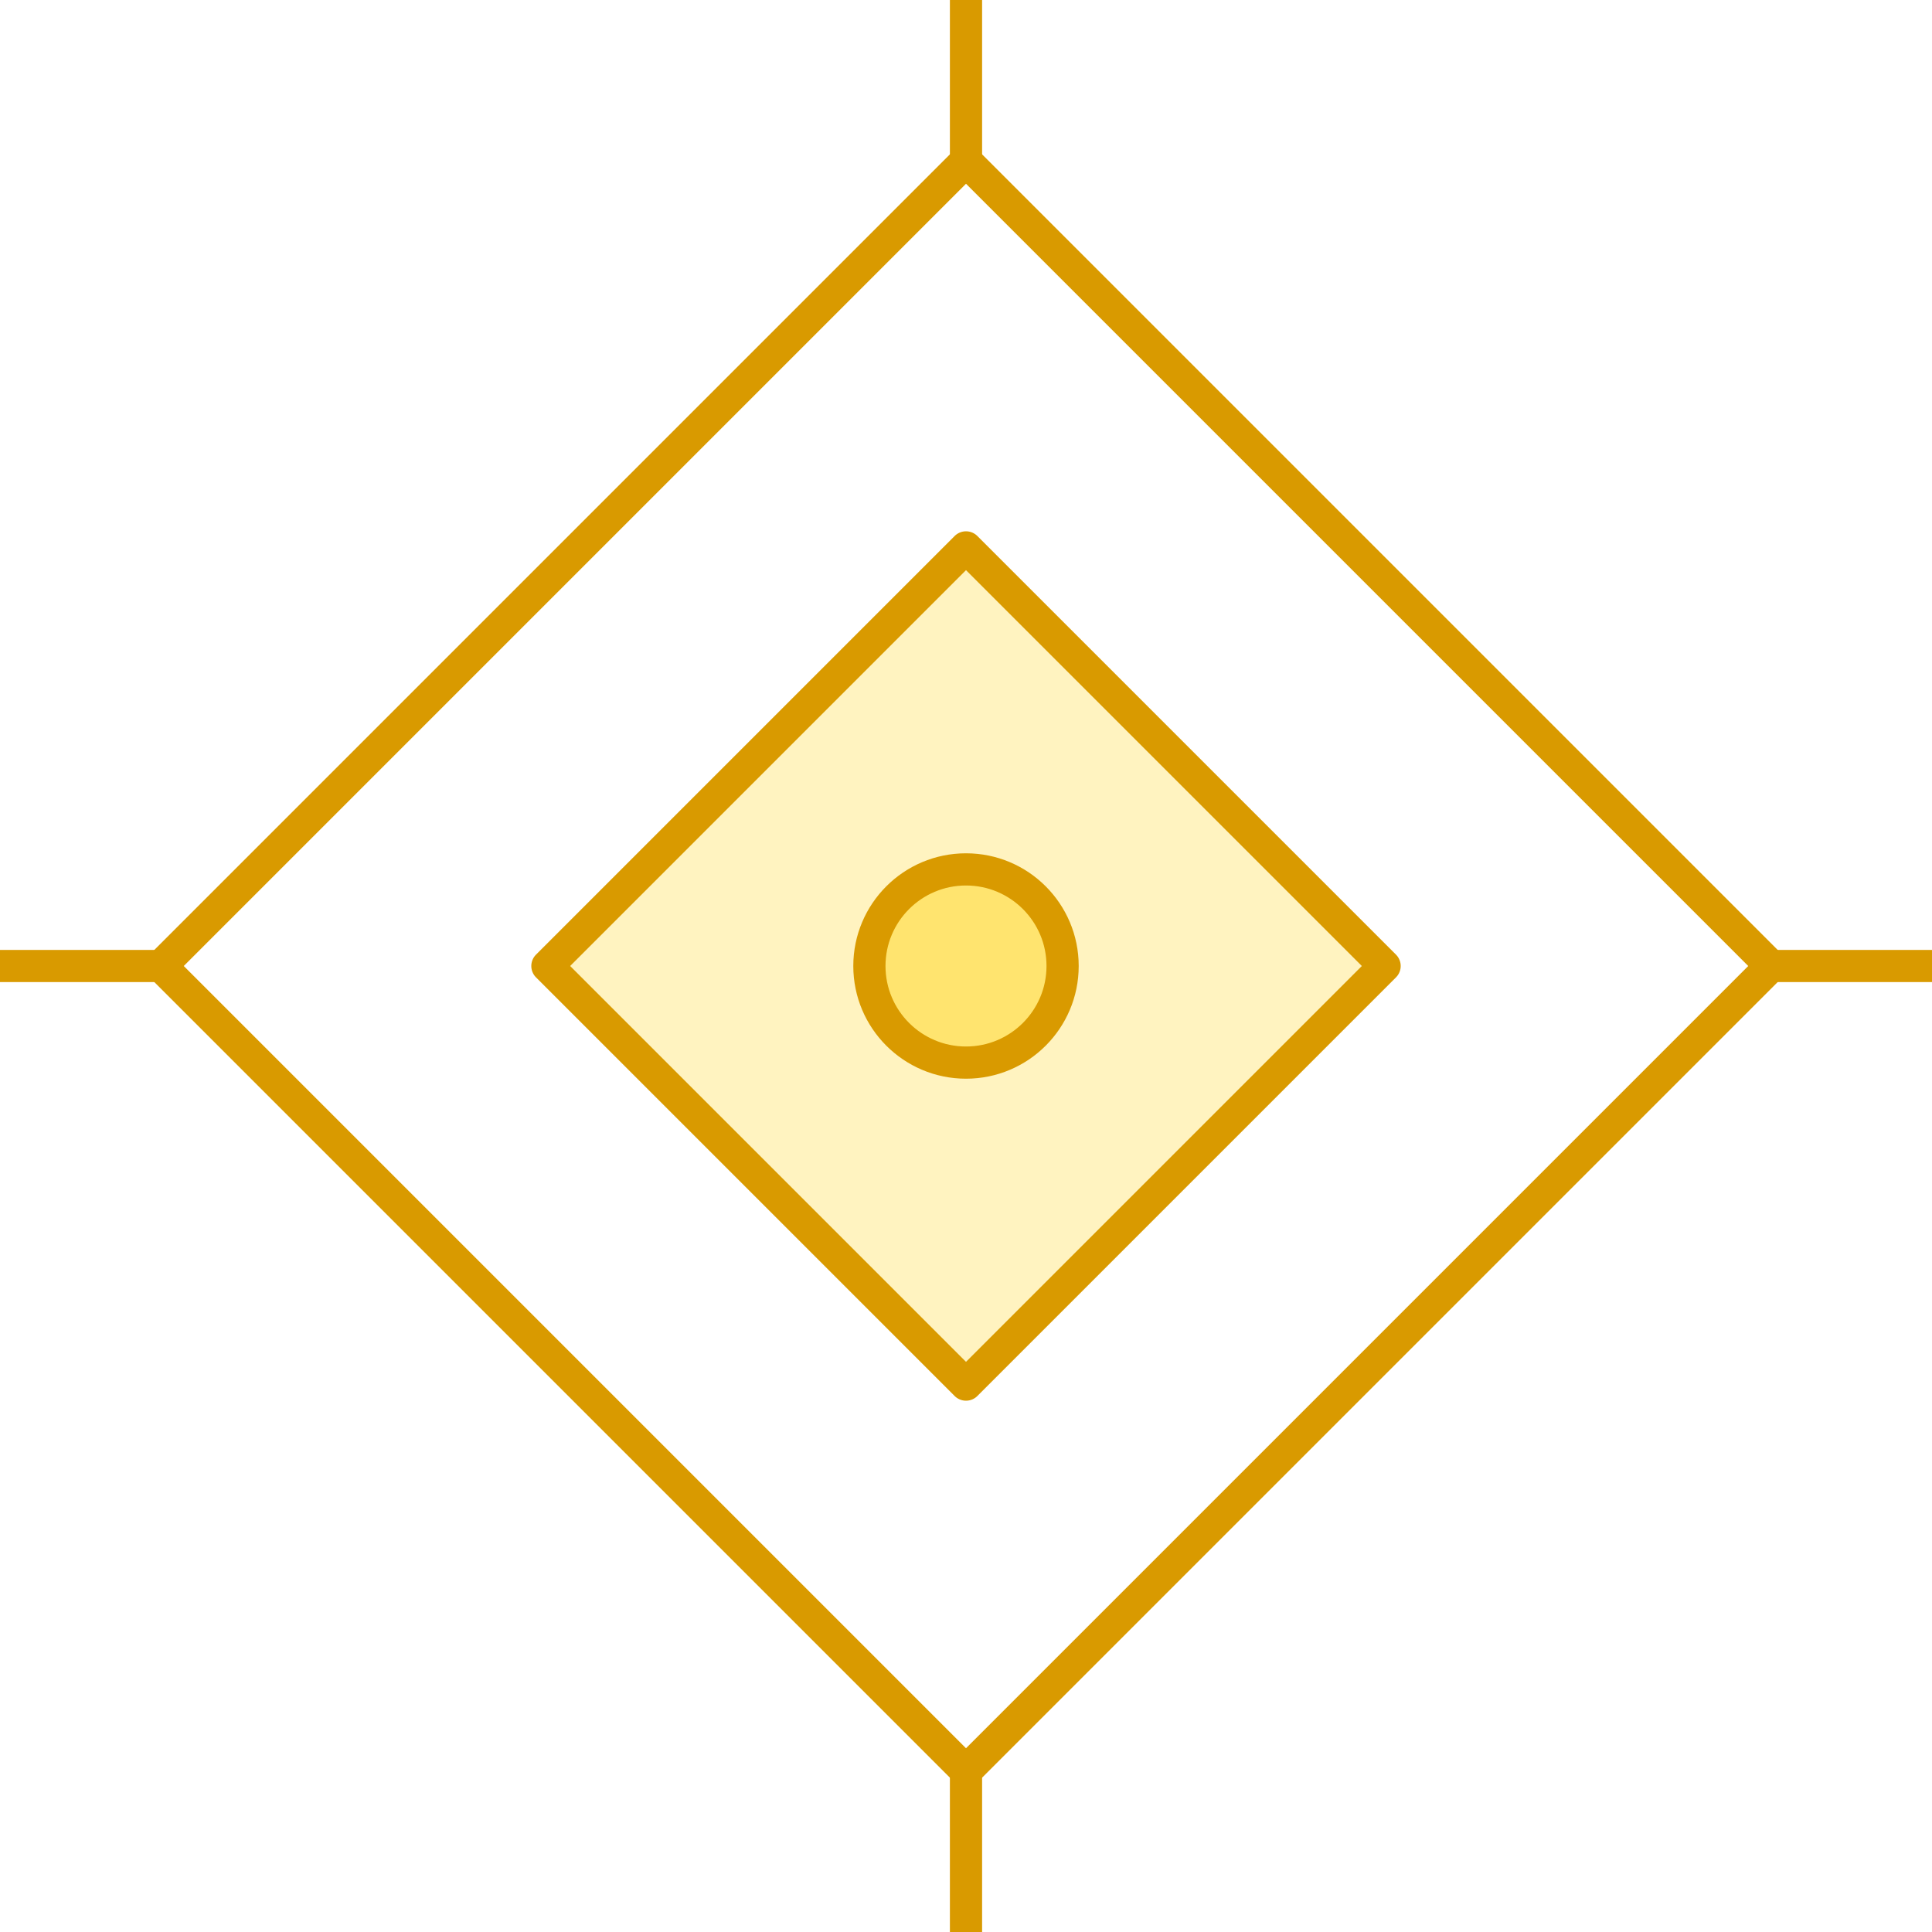
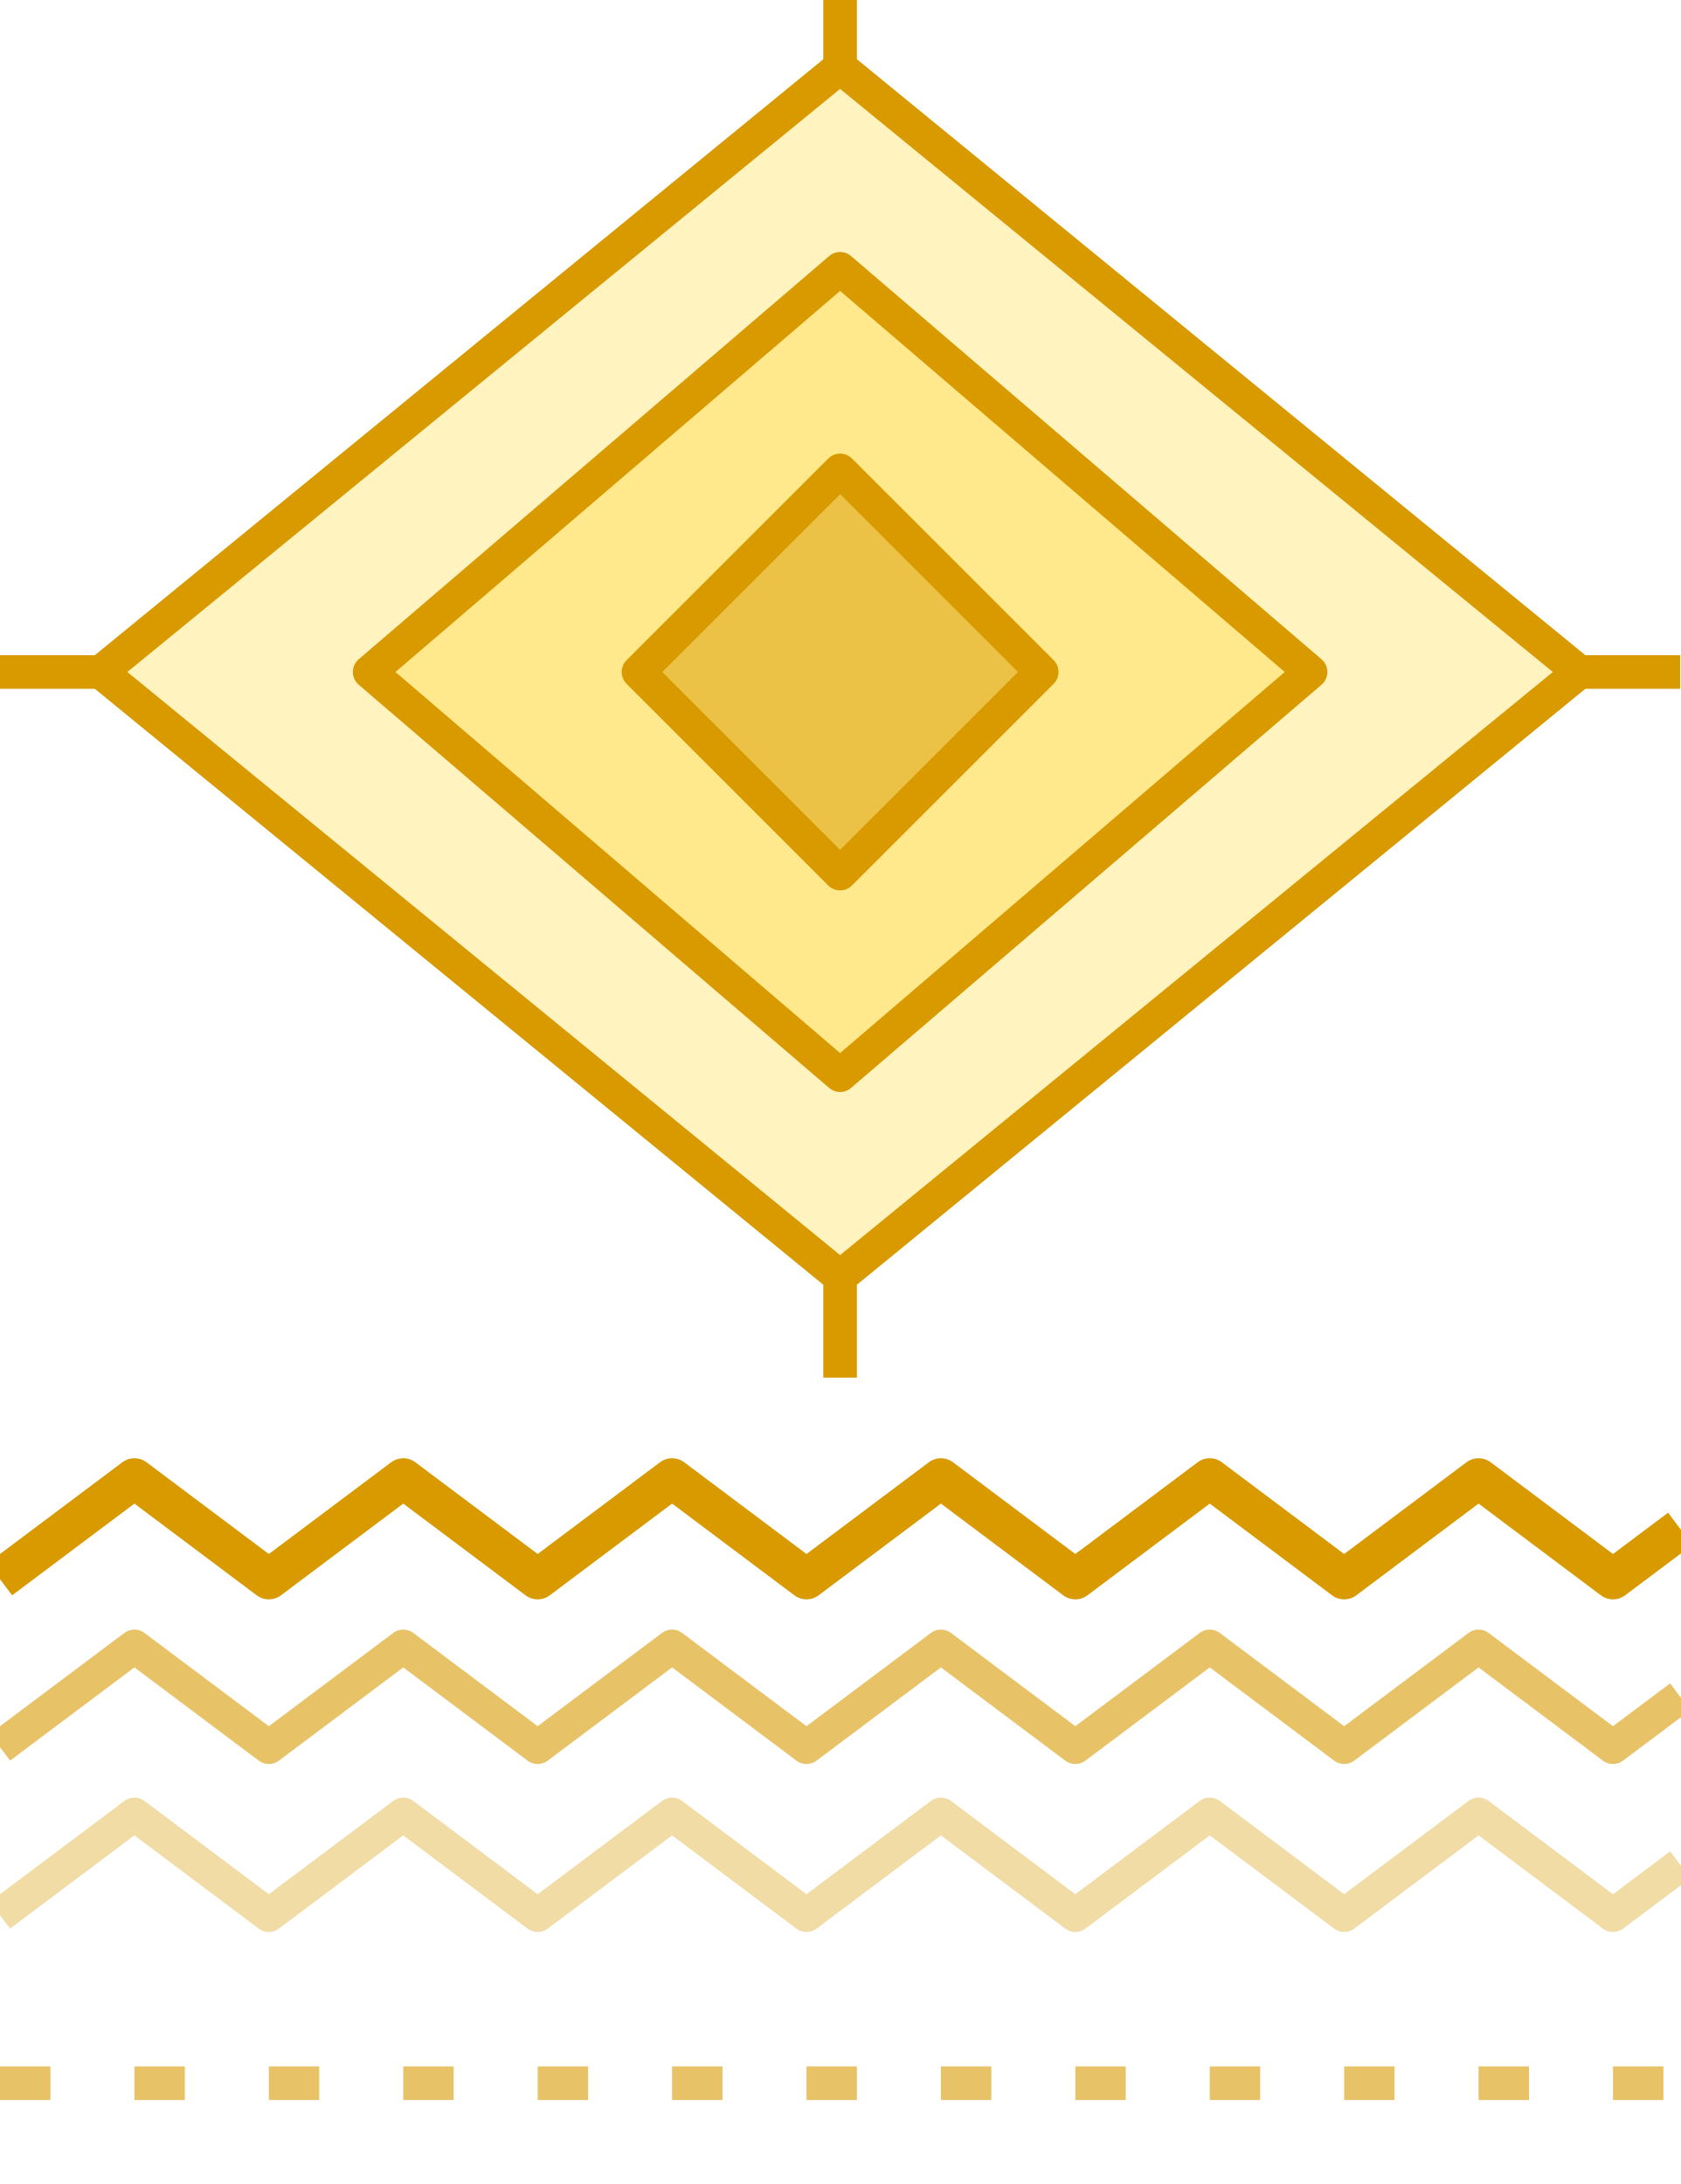
- <svg xmlns="http://www.w3.org/2000/svg" width="120" height="120" viewBox="0 0 120 120" fill="none" stroke="#D99A00" stroke-width="2" stroke-linecap="round" stroke-linejoin="round">
-   <path d="M60 10L110 60L60 110L10 60Z" />
-   <path d="M60 34L86 60L60 86L34 60Z" fill="#FFD62C" fill-opacity=".3" />
-   <path d="M0 60H10M110 60H120M60 0V10M60 110V120" />
-   <circle cx="60" cy="60" r="6" fill="#FFD62C" fill-opacity=".55" />
+ <svg xmlns="http://www.w3.org/2000/svg" width="200" height="260" viewBox="0 0 100 130" fill="none" stroke-linejoin="round">
+   <g stroke="#D99A00" stroke-width="2">
+     <path d="M50 4 94 40 50 76 6 40Z" fill="#FFD62C" fill-opacity=".3" />
+     <path d="M50 16 78 40 50 64 22 40Z" fill="#FFD62C" fill-opacity=".35" />
+     <path d="M50 28 62 40 50 52 38 40Z" fill="#D99A00" fill-opacity=".5" />
+     <path d="M6 40 0 40M94 40 100 40M50 4 50 0M50 76 50 82" />
+     <path d="M0 94 8 88 16 94 24 88 32 94 40 88 48 94 56 88 64 94 72 88 80 94 88 88 96 94 100 91" stroke-width="2.4" />
+     <path d="M0 104 8 98 16 104 24 98 32 104 40 98 48 104 56 98 64 104 72 98 80 104 88 98 96 104 100 101" stroke-opacity=".6" />
+     <path d="M0 114 8 108 16 114 24 108 32 114 40 108 48 114 56 108 64 114 72 108 80 114 88 108 96 114 100 111" stroke-opacity=".35" />
+     <path d="M0 124 100 124" stroke-dasharray="3 5" stroke-opacity=".6" />
+   </g>
</svg>
